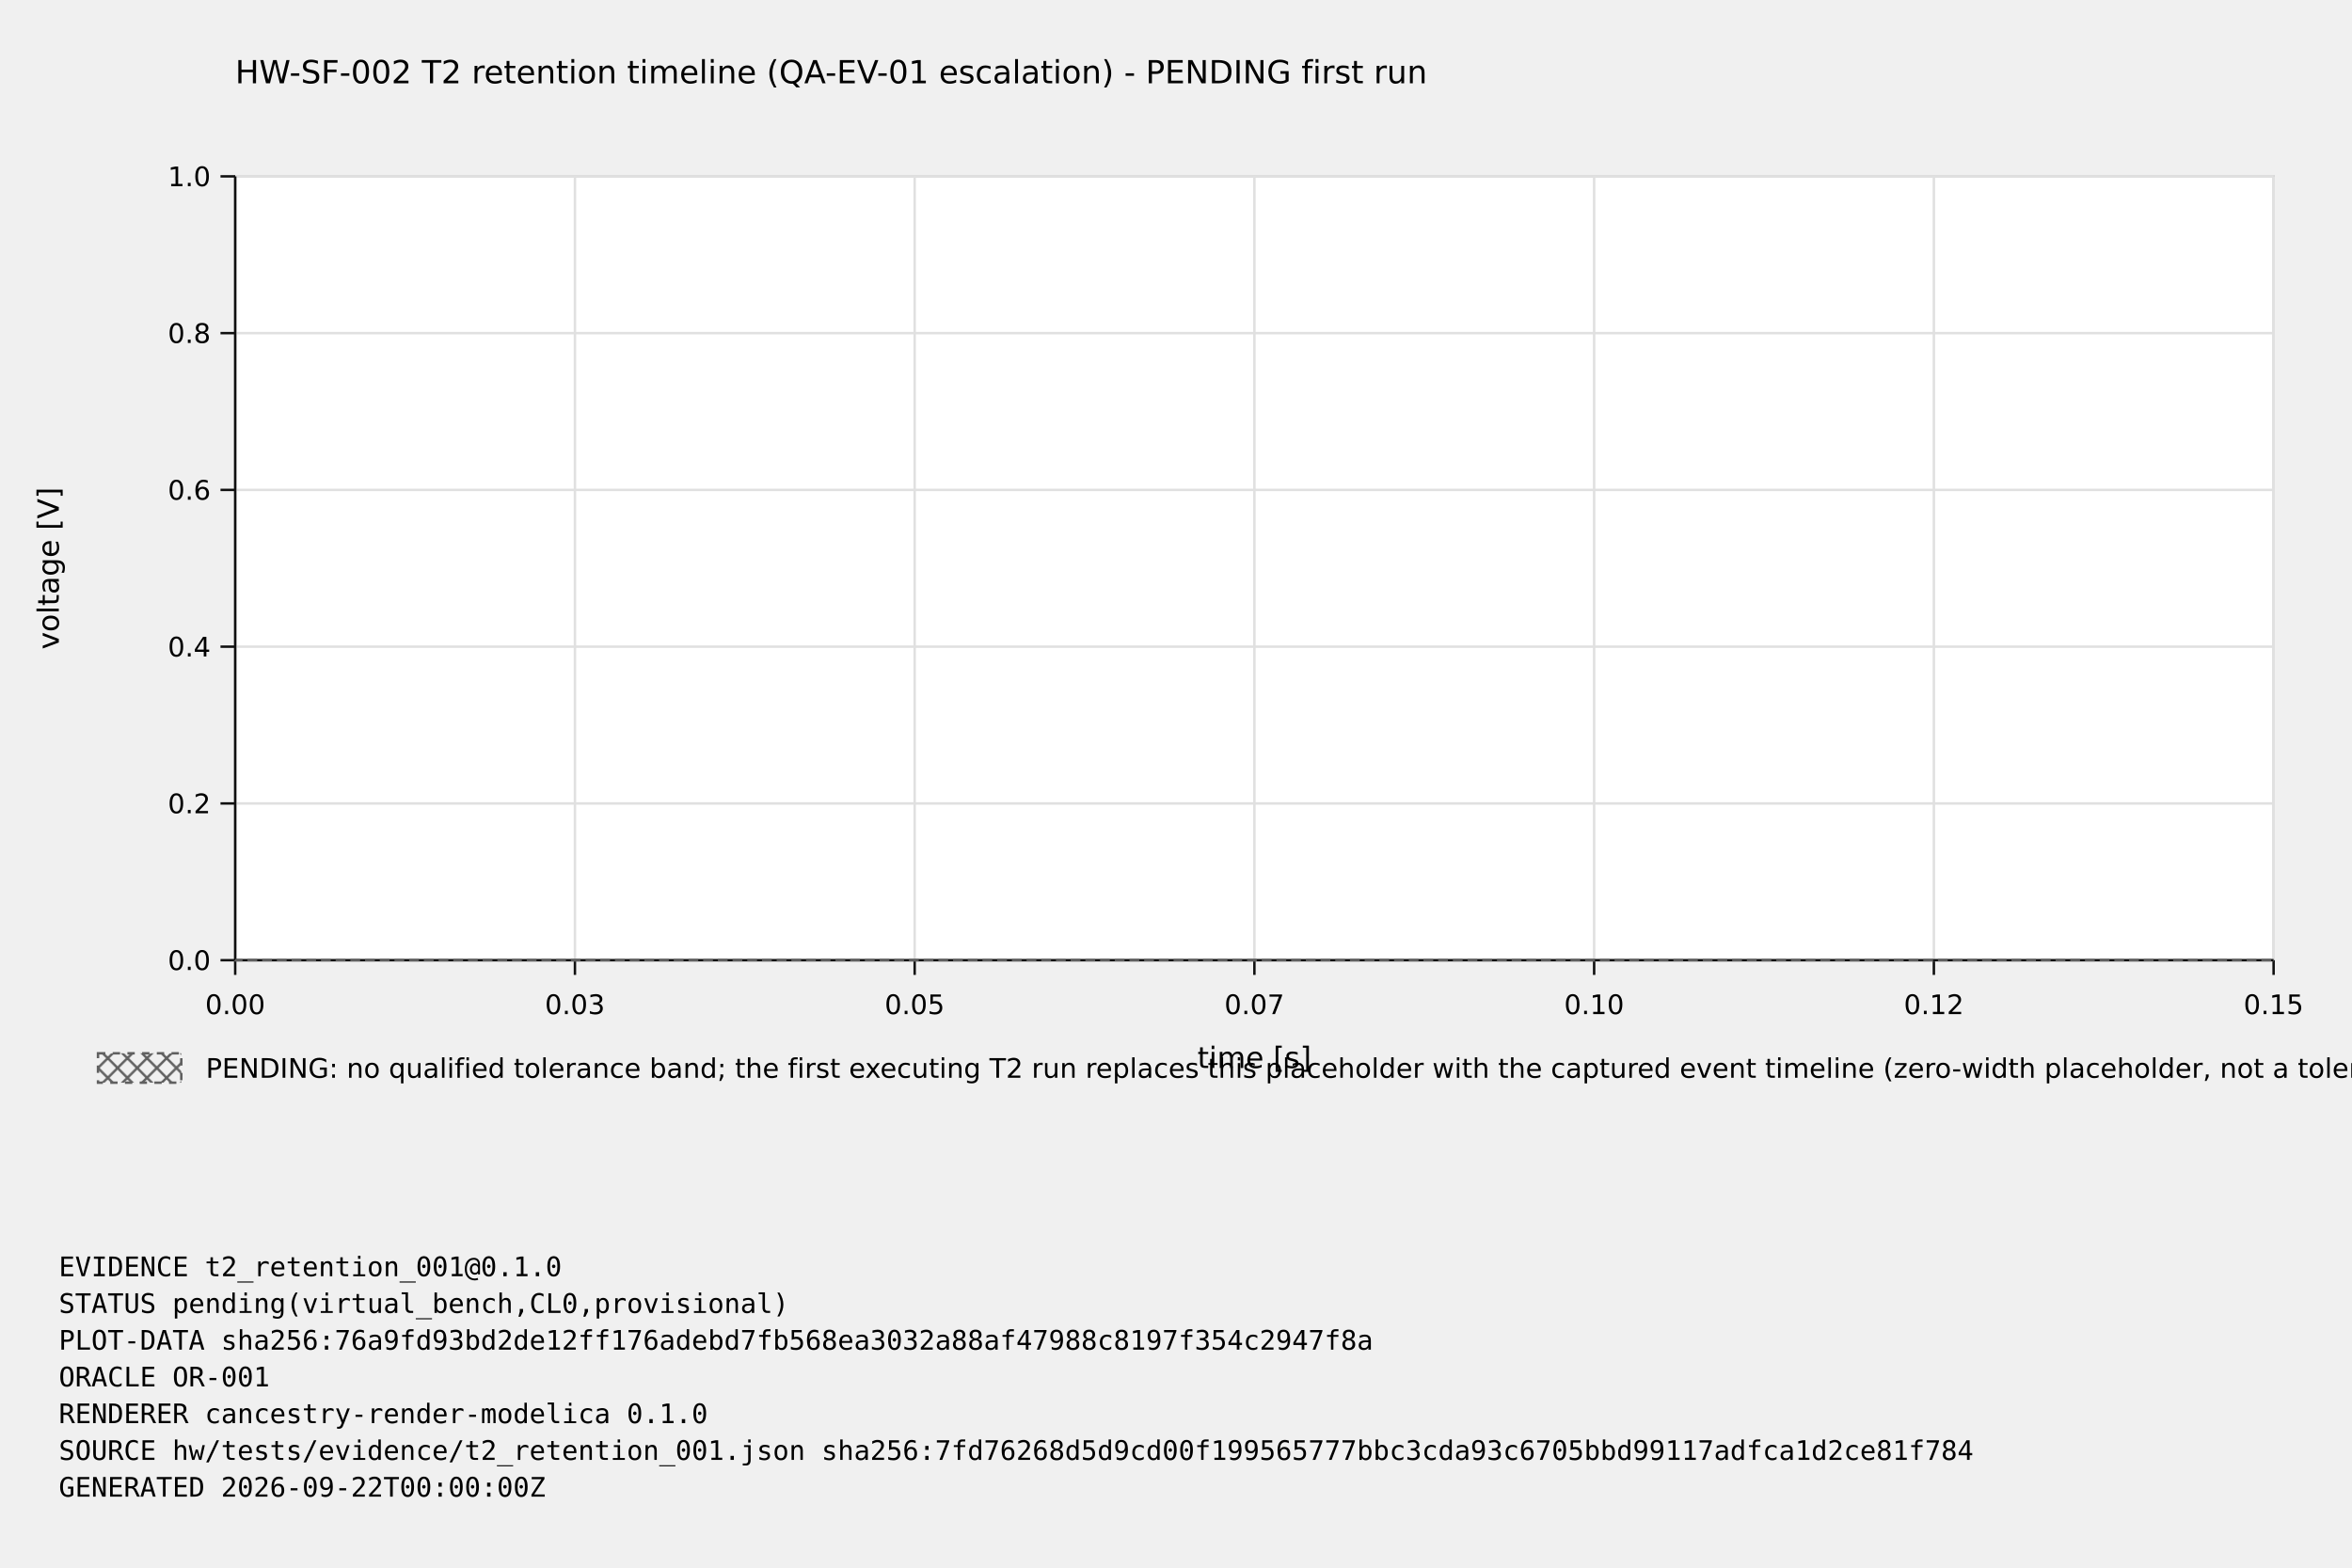
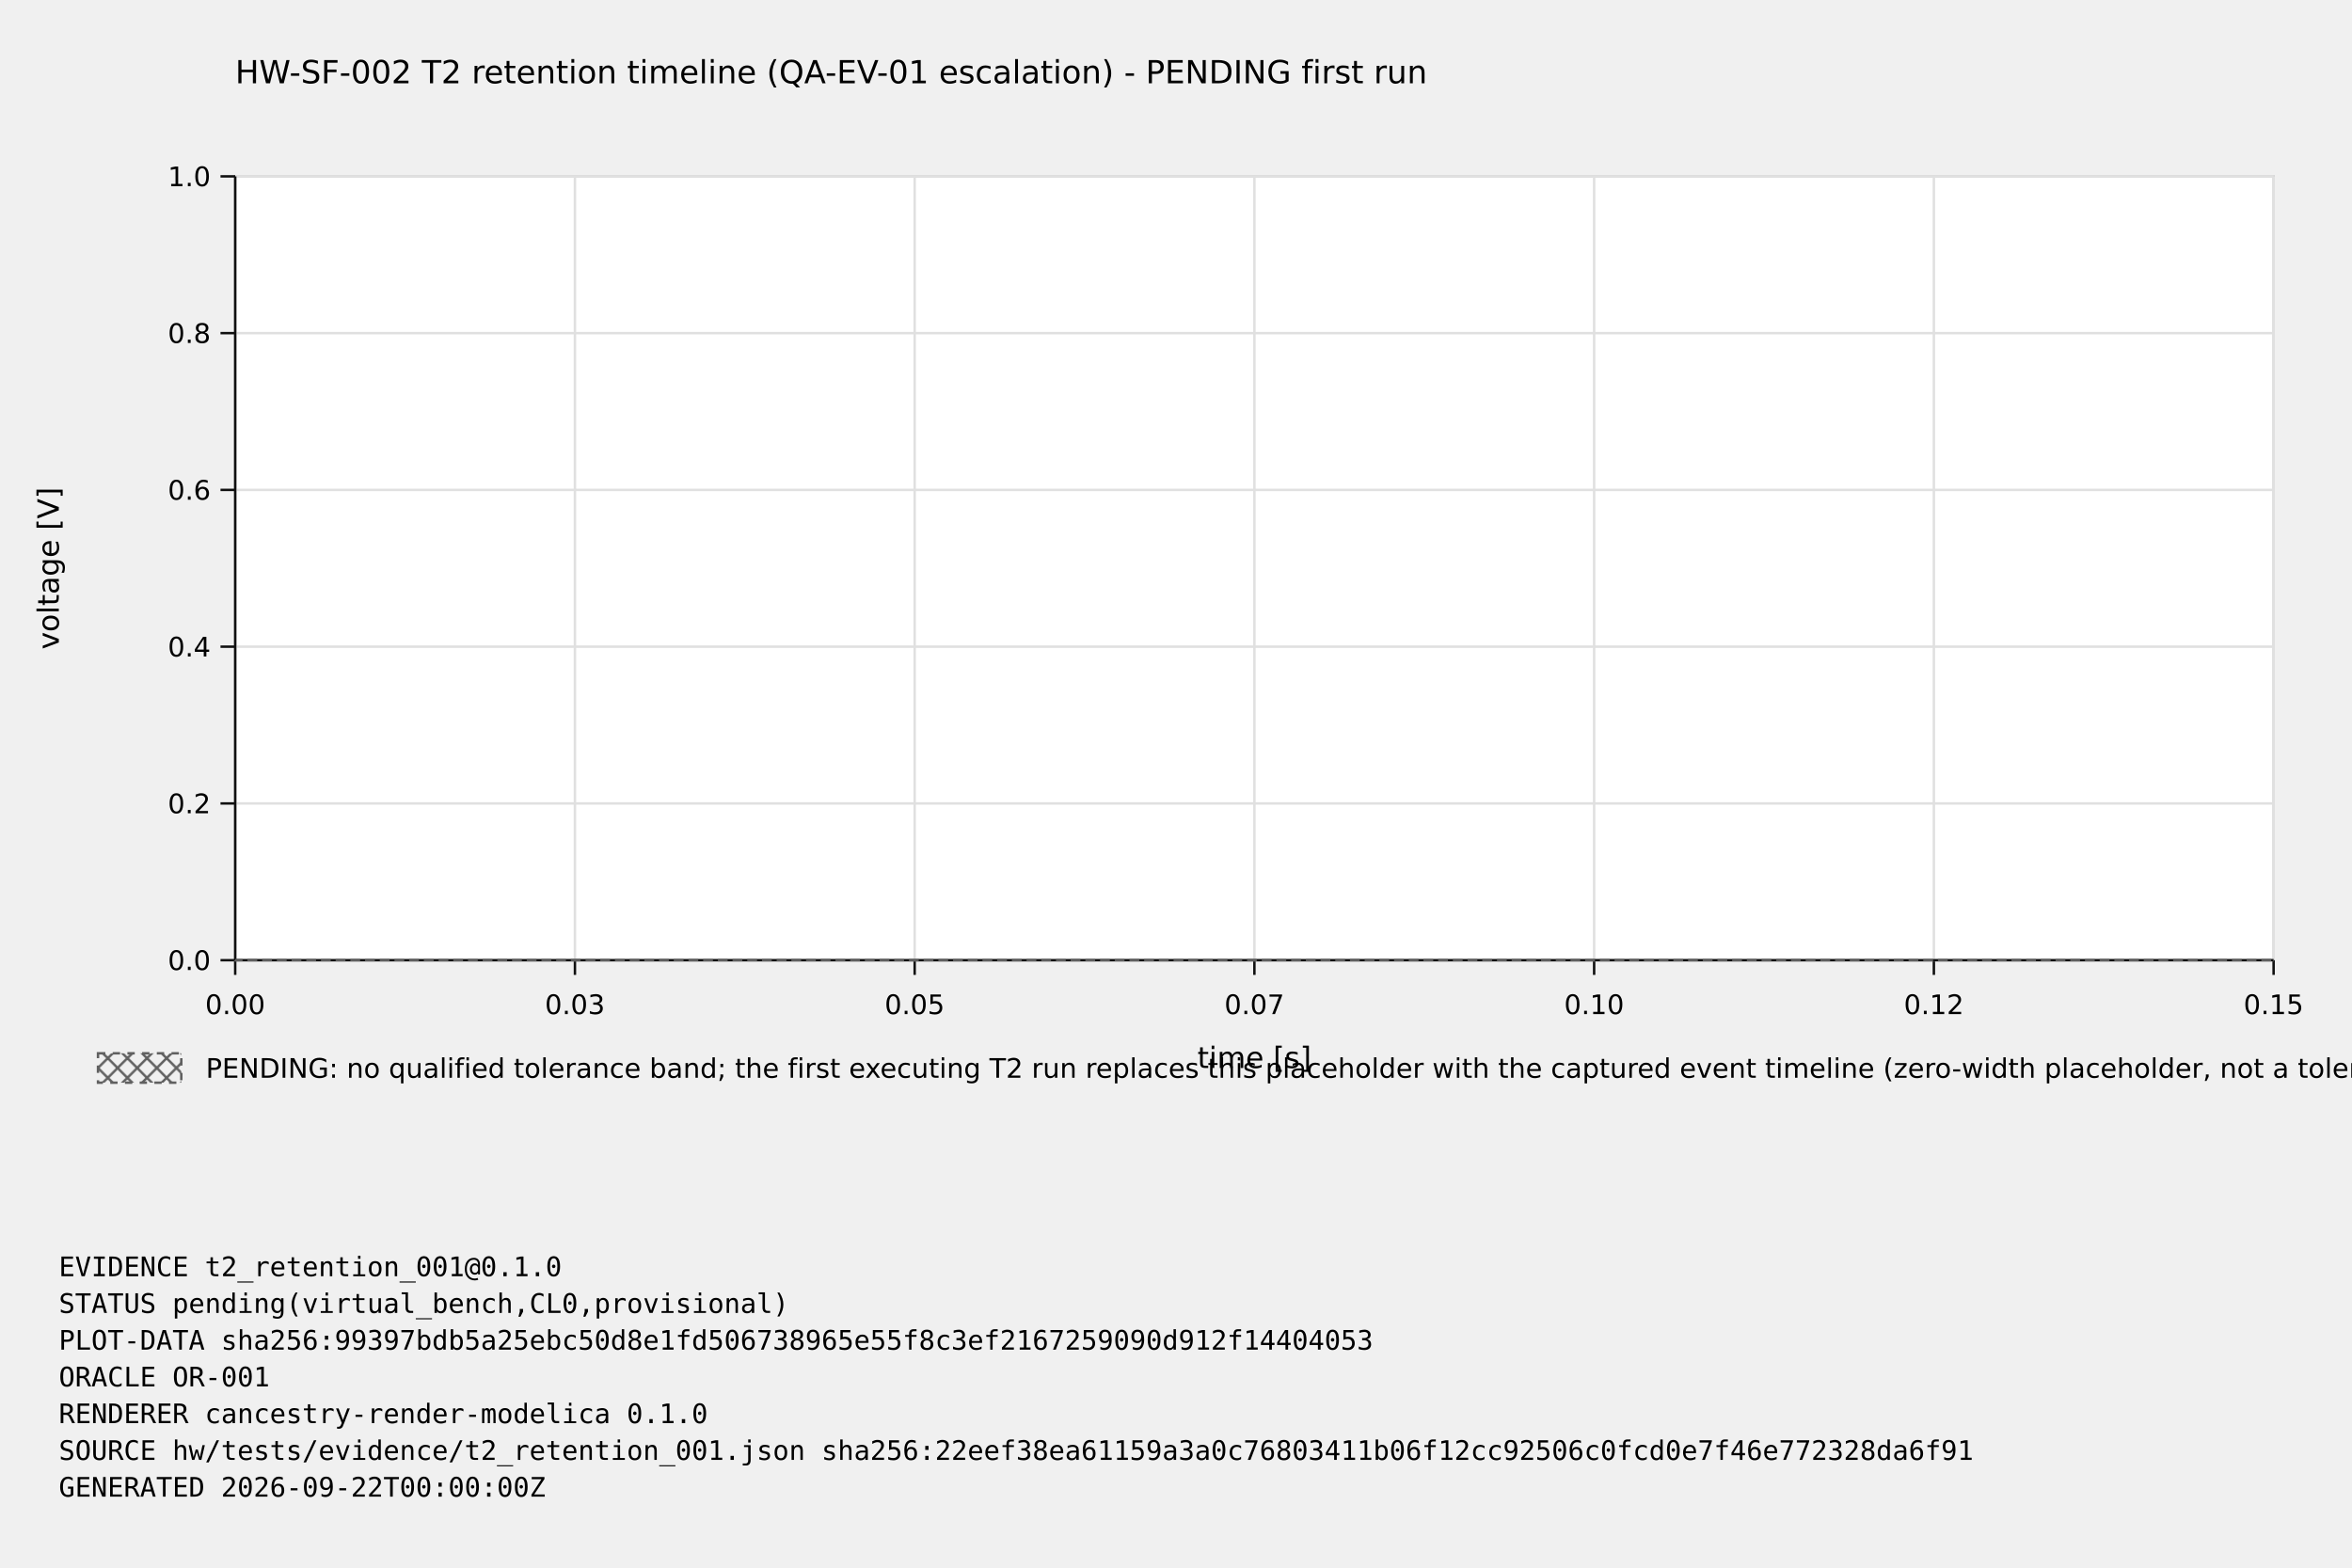
<svg xmlns="http://www.w3.org/2000/svg" width="960" height="640" viewBox="0 0 960 640" role="img" aria-labelledby="t2_retention_001-title t2_retention_001-desc">
  <defs>
    <pattern id="hatch-0" width="8" height="8" patternUnits="userSpaceOnUse">
      <line x1="0" y1="0" x2="8" y2="8" stroke="#606060" stroke-width="1" />
      <line x1="8" y1="0" x2="0" y2="8" stroke="#606060" stroke-width="1" />
    </pattern>
  </defs>
  <rect x="96" y="72" width="832" height="320" fill="#ffffff" stroke="#d0d0d0" />
  <line x1="96.000" y1="72" x2="96.000" y2="392" stroke="#e0e0e0" />
  <line x1="96.000" y1="392" x2="96.000" y2="398" stroke="#101010" />
  <text x="96.000" y="414" text-anchor="middle" font-family="DejaVu Sans, sans-serif" font-size="11">0.00</text>
  <line x1="234.667" y1="72" x2="234.667" y2="392" stroke="#e0e0e0" />
  <line x1="234.667" y1="392" x2="234.667" y2="398" stroke="#101010" />
  <text x="234.667" y="414" text-anchor="middle" font-family="DejaVu Sans, sans-serif" font-size="11">0.03</text>
  <line x1="373.333" y1="72" x2="373.333" y2="392" stroke="#e0e0e0" />
  <line x1="373.333" y1="392" x2="373.333" y2="398" stroke="#101010" />
  <text x="373.333" y="414" text-anchor="middle" font-family="DejaVu Sans, sans-serif" font-size="11">0.05</text>
  <line x1="512.000" y1="72" x2="512.000" y2="392" stroke="#e0e0e0" />
  <line x1="512.000" y1="392" x2="512.000" y2="398" stroke="#101010" />
  <text x="512.000" y="414" text-anchor="middle" font-family="DejaVu Sans, sans-serif" font-size="11">0.07</text>
  <line x1="650.667" y1="72" x2="650.667" y2="392" stroke="#e0e0e0" />
  <line x1="650.667" y1="392" x2="650.667" y2="398" stroke="#101010" />
  <text x="650.667" y="414" text-anchor="middle" font-family="DejaVu Sans, sans-serif" font-size="11">0.10</text>
  <line x1="789.333" y1="72" x2="789.333" y2="392" stroke="#e0e0e0" />
  <line x1="789.333" y1="392" x2="789.333" y2="398" stroke="#101010" />
  <text x="789.333" y="414" text-anchor="middle" font-family="DejaVu Sans, sans-serif" font-size="11">0.12</text>
  <line x1="928.000" y1="72" x2="928.000" y2="392" stroke="#e0e0e0" />
  <line x1="928.000" y1="392" x2="928.000" y2="398" stroke="#101010" />
  <text x="928.000" y="414" text-anchor="middle" font-family="DejaVu Sans, sans-serif" font-size="11">0.15</text>
  <line x1="96" y1="392.000" x2="928" y2="392.000" stroke="#e0e0e0" />
  <line x1="90" y1="392.000" x2="96" y2="392.000" stroke="#101010" />
  <text x="86" y="396.000" text-anchor="end" font-family="DejaVu Sans, sans-serif" font-size="11">0.0</text>
  <line x1="96" y1="328.000" x2="928" y2="328.000" stroke="#e0e0e0" />
  <line x1="90" y1="328.000" x2="96" y2="328.000" stroke="#101010" />
  <text x="86" y="332.000" text-anchor="end" font-family="DejaVu Sans, sans-serif" font-size="11">0.2</text>
  <line x1="96" y1="264.000" x2="928" y2="264.000" stroke="#e0e0e0" />
  <line x1="90" y1="264.000" x2="96" y2="264.000" stroke="#101010" />
  <text x="86" y="268.000" text-anchor="end" font-family="DejaVu Sans, sans-serif" font-size="11">0.4</text>
  <line x1="96" y1="200.000" x2="928" y2="200.000" stroke="#e0e0e0" />
  <line x1="90" y1="200.000" x2="96" y2="200.000" stroke="#101010" />
  <text x="86" y="204.000" text-anchor="end" font-family="DejaVu Sans, sans-serif" font-size="11">0.6</text>
  <line x1="96" y1="136.000" x2="928" y2="136.000" stroke="#e0e0e0" />
  <line x1="90" y1="136.000" x2="96" y2="136.000" stroke="#101010" />
  <text x="86" y="140.000" text-anchor="end" font-family="DejaVu Sans, sans-serif" font-size="11">0.8</text>
  <line x1="96" y1="72.000" x2="928" y2="72.000" stroke="#e0e0e0" />
  <line x1="90" y1="72.000" x2="96" y2="72.000" stroke="#101010" />
  <text x="86" y="76.000" text-anchor="end" font-family="DejaVu Sans, sans-serif" font-size="11">1.0</text>
  <line x1="96" y1="392" x2="928" y2="392" stroke="#101010" />
  <line x1="96" y1="72" x2="96" y2="392" stroke="#101010" />
  <text x="512" y="436" text-anchor="middle" font-family="DejaVu Sans, sans-serif" font-size="12">time [s]</text>
  <text x="24" y="232" text-anchor="middle" font-family="DejaVu Sans, sans-serif" font-size="12" transform="rotate(-90 24 232)">voltage [V]</text>
  <polygon points="96.000,392.000 928.000,392.000 928.000,392.000 96.000,392.000" fill="url(#hatch-0)" stroke="#606060" stroke-width="1" stroke-dasharray="3 3" />
  <text x="96" y="34" font-family="DejaVu Sans, sans-serif" font-size="13">HW-SF-002 T2 retention timeline (QA-EV-01 escalation) - PENDING first run</text>
  <g transform="translate(40,436)">
    <rect x="0" y="-6" width="34" height="12" fill="url(#hatch-0)" stroke="#606060" stroke-dasharray="3 3" />
    <text x="44" y="4" font-family="DejaVu Sans, sans-serif" font-size="11">PENDING: no qualified tolerance band; the first executing T2 run replaces this placeholder with the captured event timeline (zero-width placeholder, not a tolerance claim)</text>
  </g>
  <text x="24" y="521" font-family="DejaVu Sans Mono, monospace" font-size="11">EVIDENCE  t2_retention_001@0.1.0</text>
  <text x="24" y="536" font-family="DejaVu Sans Mono, monospace" font-size="11">STATUS  pending(virtual_bench,CL0,provisional)</text>
-   <text x="24" y="551" font-family="DejaVu Sans Mono, monospace" font-size="11">PLOT-DATA  sha256:76a9fd93bd2de12ff176adebd7fb568ea3032a88af47988c8197f354c2947f8a</text>
+   <text x="24" y="551" font-family="DejaVu Sans Mono, monospace" font-size="11">PLOT-DATA  sha256:99397bdb5a25ebc50d8e1fd506738965e55f8c3ef2167259090d912f14404053</text>
  <text x="24" y="566" font-family="DejaVu Sans Mono, monospace" font-size="11">ORACLE  OR-001</text>
  <text x="24" y="581" font-family="DejaVu Sans Mono, monospace" font-size="11">RENDERER  cancestry-render-modelica 0.1.0</text>
-   <text x="24" y="596" font-family="DejaVu Sans Mono, monospace" font-size="11">SOURCE  hw/tests/evidence/t2_retention_001.json sha256:7fd76268d5d9cd00f199565777bbc3cda93c6705bbd99117adfca1d2ce81f784</text>
+   <text x="24" y="596" font-family="DejaVu Sans Mono, monospace" font-size="11">SOURCE  hw/tests/evidence/t2_retention_001.json sha256:22eef38ea61159a3a0c76803411b06f12cc92506c0fcd0e7f46e772328da6f91</text>
  <text x="24" y="611" font-family="DejaVu Sans Mono, monospace" font-size="11">GENERATED  2026-09-22T00:00:00Z</text>
</svg>
